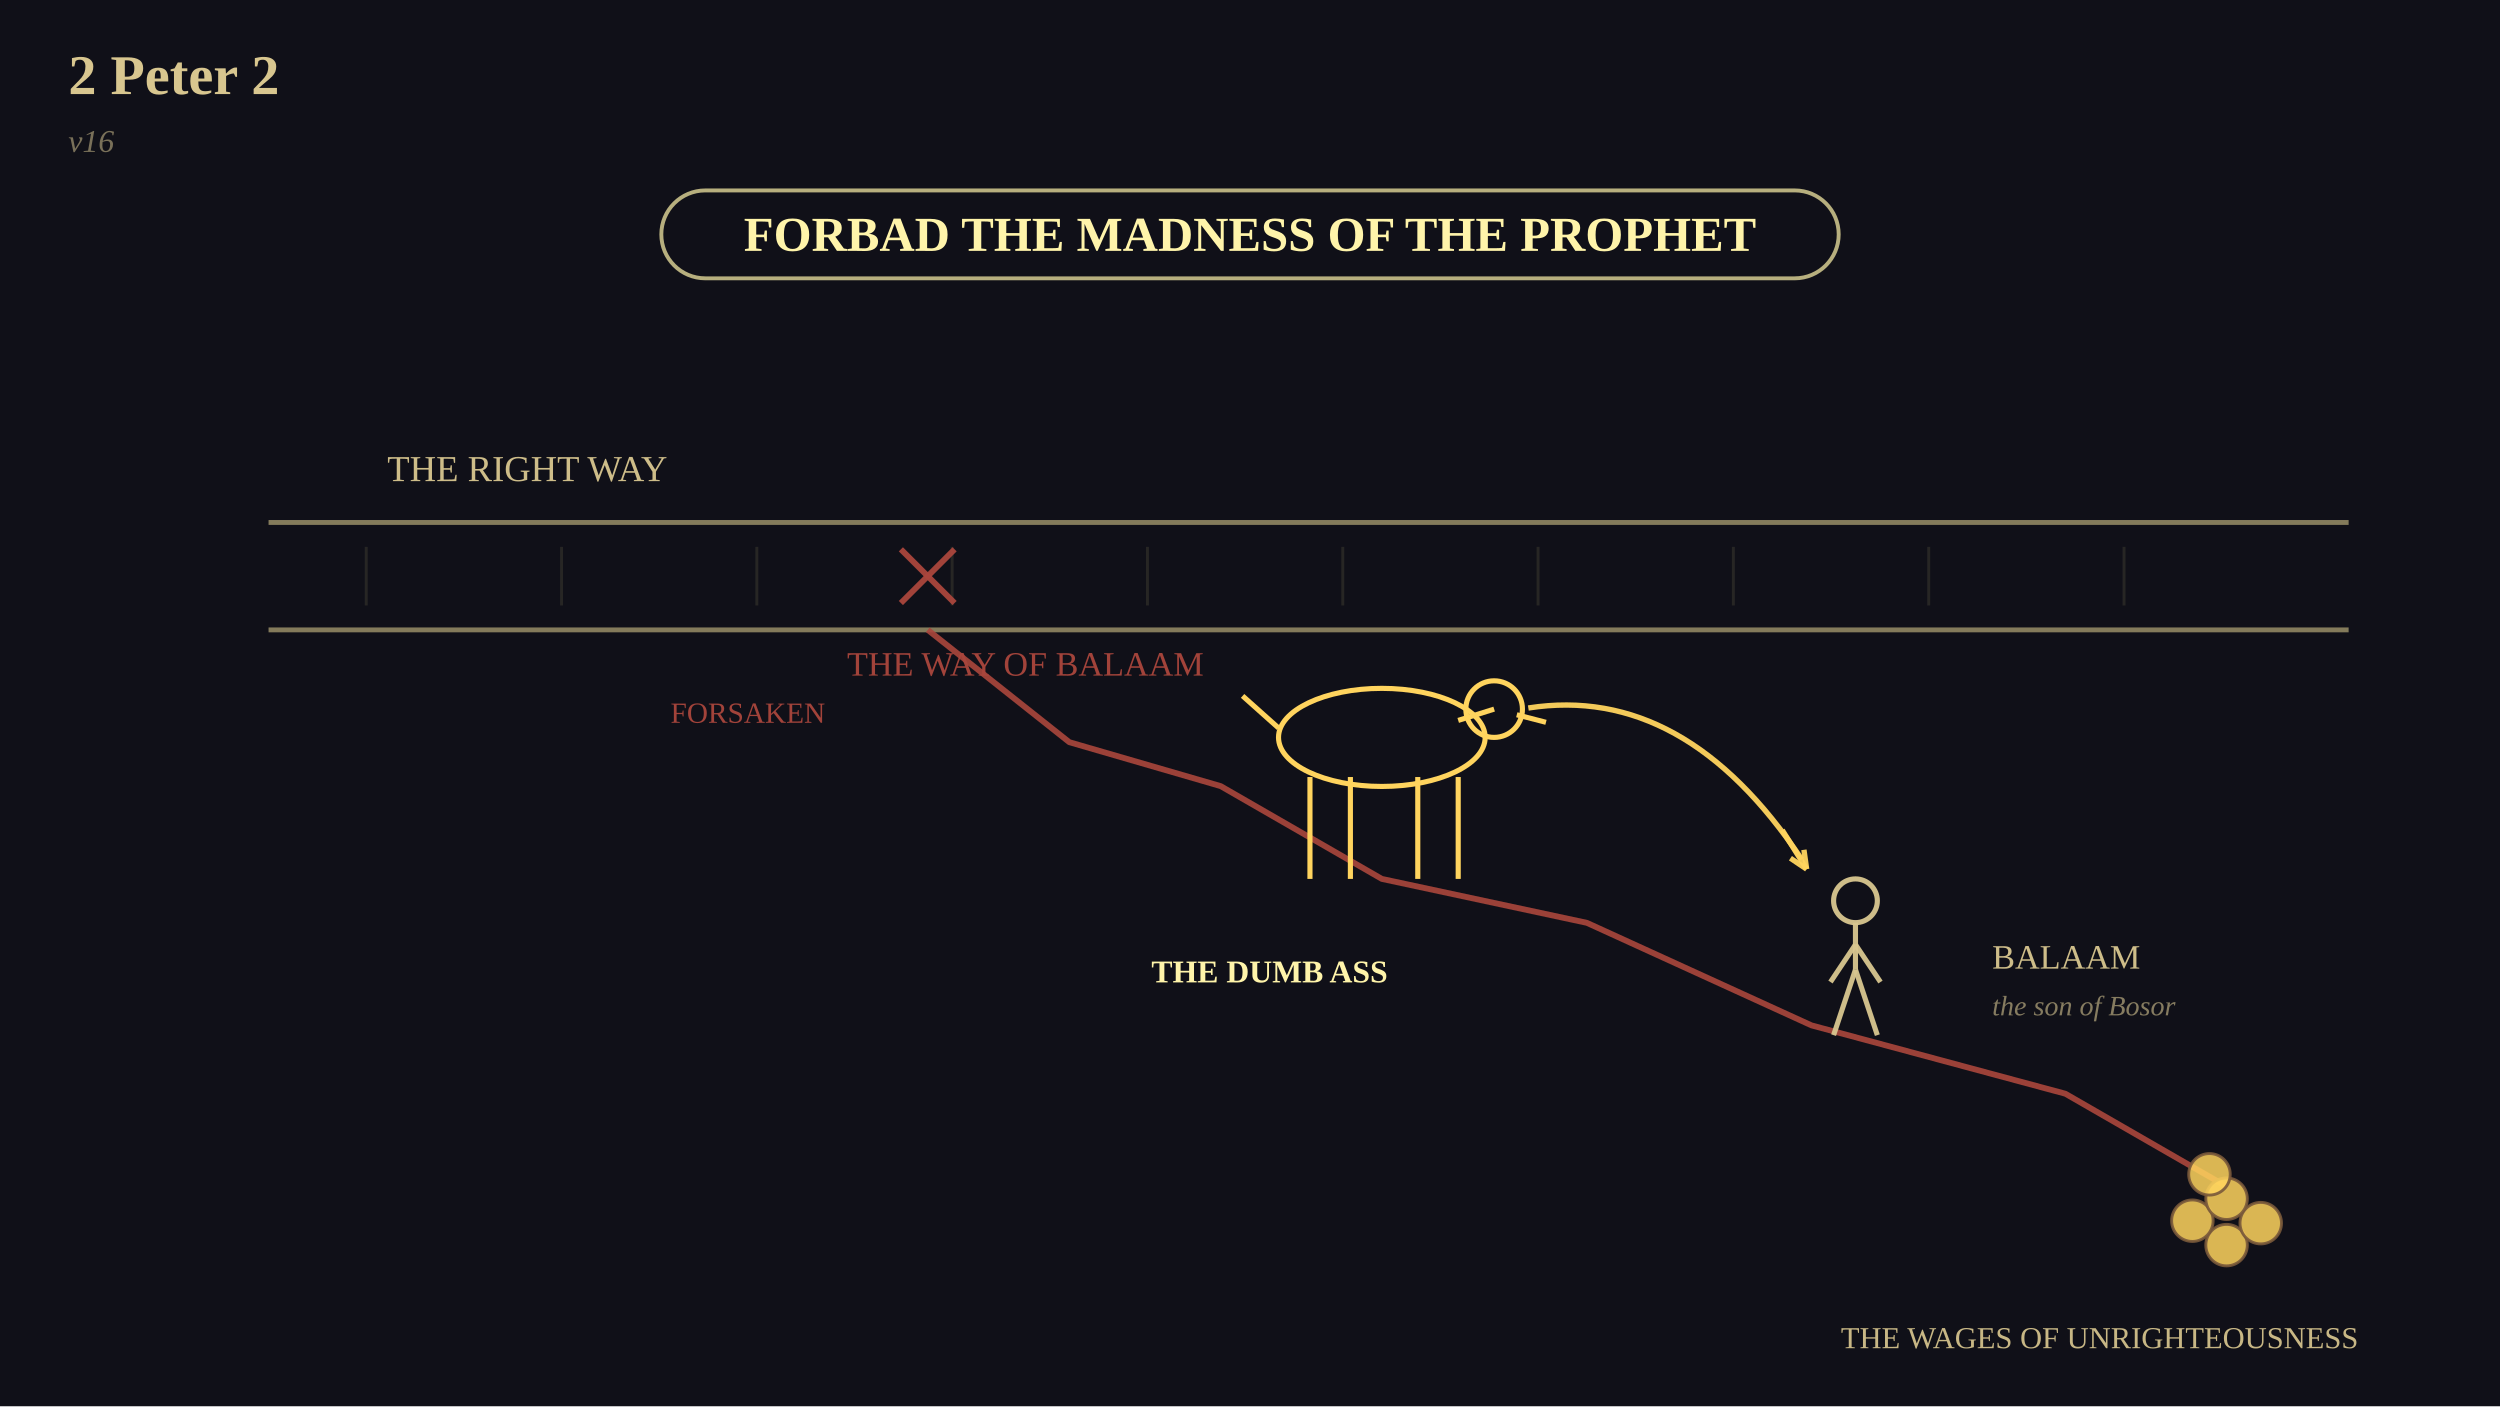
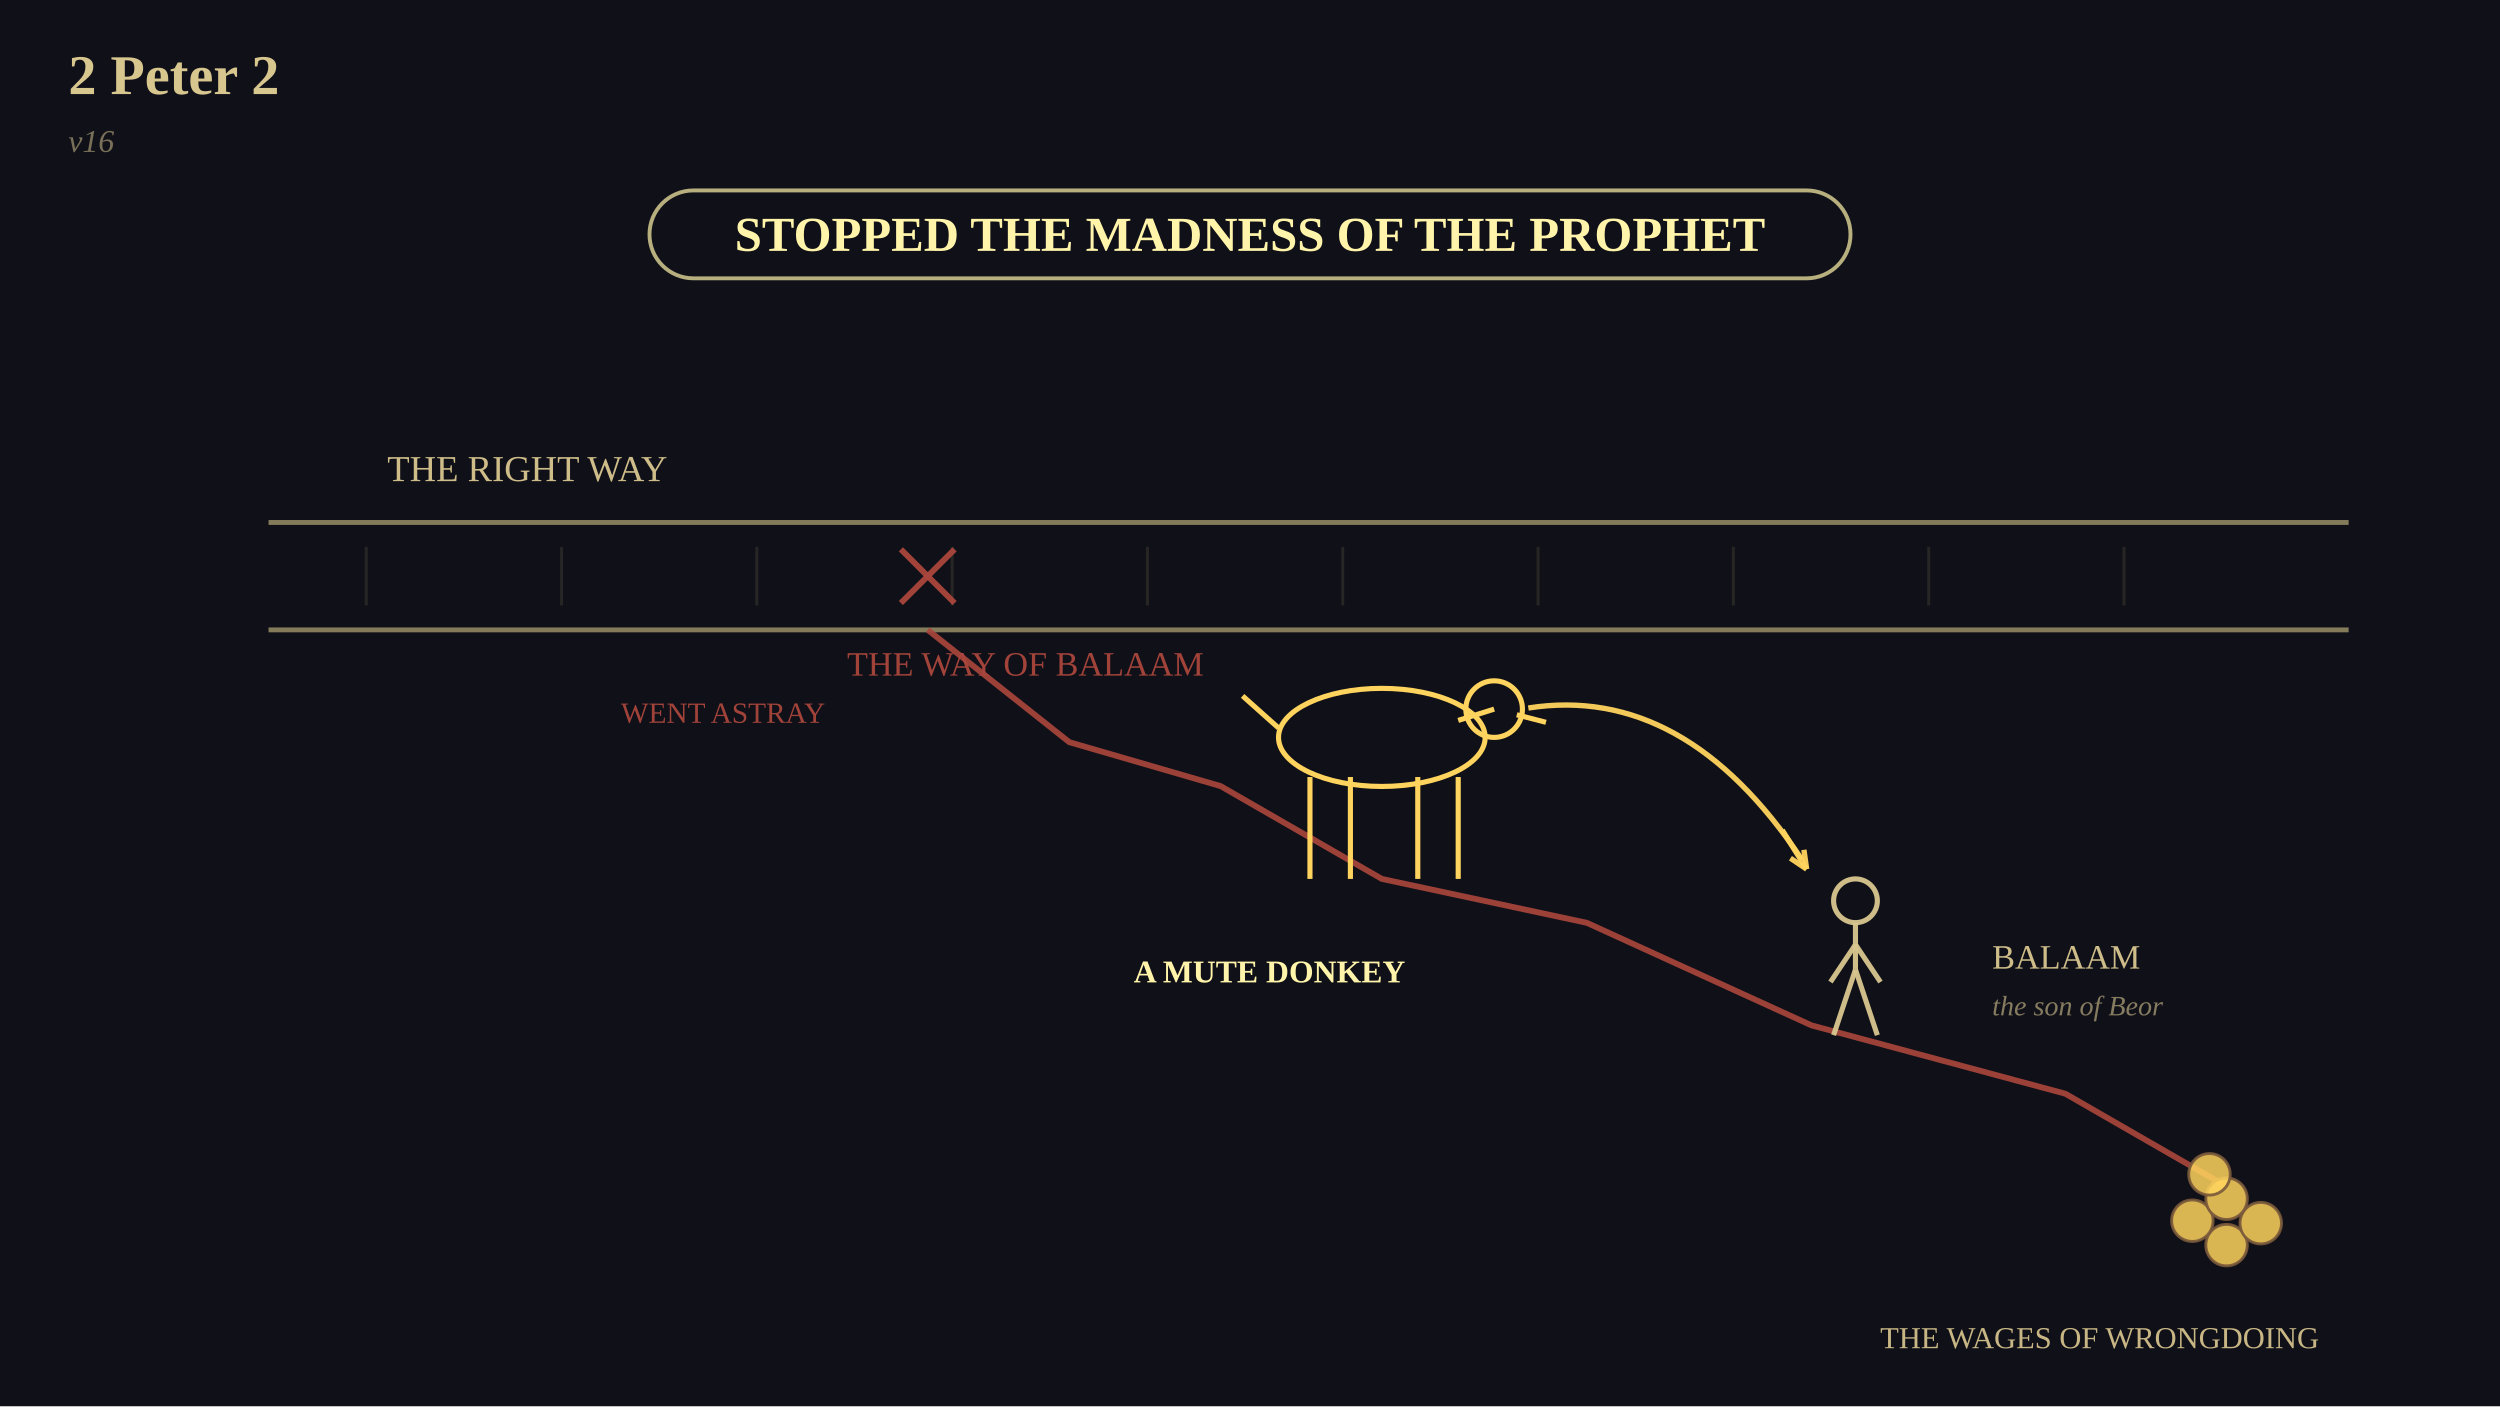
<svg xmlns="http://www.w3.org/2000/svg" viewBox="0 0 1024 576" width="1024" height="576" font-family="Georgia, 'Times New Roman', serif">
  <rect x="0" y="0" width="1024" height="576" fill="rgb(16,16,24)" />
  <text x="28" y="24" font-size="23" text-anchor="start" dominant-baseline="text-before-edge" fill="rgb(216,198,143)" font-family="Georgia, 'Times New Roman', serif" font-weight="bold">2 Peter 2</text>
  <text x="28" y="54" font-size="13" text-anchor="start" dominant-baseline="text-before-edge" fill="rgb(140,130,100)" font-family="Georgia, 'Times New Roman', serif" fill-opacity="0.847" font-style="italic">v16</text>
  <line x1="110" y1="214" x2="962" y2="214" stroke="rgb(138,129,95)" stroke-width="2" stroke-opacity="0.949" />
  <line x1="110" y1="258" x2="962" y2="258" stroke="rgb(138,129,95)" stroke-width="2" stroke-opacity="0.949" />
  <line x1="150" y1="224" x2="150" y2="248" stroke="rgb(74,70,56)" stroke-width="1.2" stroke-opacity="0.400" />
  <line x1="230" y1="224" x2="230" y2="248" stroke="rgb(74,70,56)" stroke-width="1.2" stroke-opacity="0.400" />
  <line x1="310" y1="224" x2="310" y2="248" stroke="rgb(74,70,56)" stroke-width="1.2" stroke-opacity="0.400" />
  <line x1="390" y1="224" x2="390" y2="248" stroke="rgb(74,70,56)" stroke-width="1.2" stroke-opacity="0.400" />
  <line x1="470" y1="224" x2="470" y2="248" stroke="rgb(74,70,56)" stroke-width="1.2" stroke-opacity="0.400" />
  <line x1="550" y1="224" x2="550" y2="248" stroke="rgb(74,70,56)" stroke-width="1.2" stroke-opacity="0.400" />
  <line x1="630" y1="224" x2="630" y2="248" stroke="rgb(74,70,56)" stroke-width="1.2" stroke-opacity="0.400" />
  <line x1="710" y1="224" x2="710" y2="248" stroke="rgb(74,70,56)" stroke-width="1.2" stroke-opacity="0.400" />
  <line x1="790" y1="224" x2="790" y2="248" stroke="rgb(74,70,56)" stroke-width="1.2" stroke-opacity="0.400" />
  <line x1="870" y1="224" x2="870" y2="248" stroke="rgb(74,70,56)" stroke-width="1.2" stroke-opacity="0.400" />
  <text x="216" y="192" font-size="15" text-anchor="middle" dominant-baseline="central" fill="rgb(216,198,143)" font-family="Georgia, 'Times New Roman', serif" fill-opacity="0.949">THE RIGHT WAY</text>
  <polyline points="380,258 438,304 500,322 566,360 650,378 742,420 846,448 912,486" stroke-linejoin="round" fill="none" stroke="rgb(170,70,60)" stroke-width="2.4" stroke-opacity="0.898" />
  <line x1="369" y1="225" x2="391" y2="247" stroke="rgb(170,70,60)" stroke-width="2.4" stroke-opacity="0.949" />
  <line x1="369" y1="247" x2="391" y2="225" stroke="rgb(170,70,60)" stroke-width="2.4" stroke-opacity="0.949" />
-   <text x="338" y="292" font-size="12" text-anchor="end" dominant-baseline="central" fill="rgb(170,70,60)" font-family="Georgia, 'Times New Roman', serif" fill-opacity="0.949">FORSAKEN</text>
+   <text x="338" y="292" font-size="12" text-anchor="end" dominant-baseline="central" fill="rgb(170,70,60)" font-family="Georgia, 'Times New Roman', serif" fill-opacity="0.949">WENT ASTRAY</text>
  <text x="420" y="272" font-size="14" text-anchor="middle" dominant-baseline="central" fill="rgb(170,70,60)" font-family="Georgia, 'Times New Roman', serif" fill-opacity="0.949">THE WAY OF BALAAM</text>
  <circle cx="912" cy="510" r="8.5" fill="rgb(255,212,94)" fill-opacity="0.847" stroke="rgb(120,88,58)" stroke-width="1.2" stroke-opacity="0.898" />
  <circle cx="898" cy="500" r="8.5" fill="rgb(255,212,94)" fill-opacity="0.847" stroke="rgb(120,88,58)" stroke-width="1.2" stroke-opacity="0.898" />
  <circle cx="926" cy="501" r="8.5" fill="rgb(255,212,94)" fill-opacity="0.847" stroke="rgb(120,88,58)" stroke-width="1.2" stroke-opacity="0.898" />
  <circle cx="912" cy="491" r="8.5" fill="rgb(255,212,94)" fill-opacity="0.847" stroke="rgb(120,88,58)" stroke-width="1.2" stroke-opacity="0.898" />
  <circle cx="905" cy="481" r="8.5" fill="rgb(255,212,94)" fill-opacity="0.847" stroke="rgb(120,88,58)" stroke-width="1.2" stroke-opacity="0.898" />
-   <text x="860" y="548" font-size="12.5" text-anchor="middle" dominant-baseline="central" fill="rgb(216,198,143)" font-family="Georgia, 'Times New Roman', serif" fill-opacity="0.918">THE WAGES OF UNRIGHTEOUSNESS</text>
+   <text x="860" y="548" font-size="12.5" text-anchor="middle" dominant-baseline="central" fill="rgb(216,198,143)" font-family="Georgia, 'Times New Roman', serif" fill-opacity="0.918">THE WAGES OF WRONGDOING</text>
  <circle cx="760" cy="368.96" r="8.96" fill="none" stroke="rgb(216,198,143)" stroke-width="2.1" stroke-opacity="0.949" />
  <line x1="760" y1="377.92" x2="760" y2="397.12" stroke="rgb(216,198,143)" stroke-width="2.1" stroke-opacity="0.949" />
  <line x1="760" y1="386.88" x2="749.76" y2="402.24" stroke="rgb(216,198,143)" stroke-width="2.1" stroke-opacity="0.949" />
  <line x1="760" y1="386.88" x2="770.24" y2="402.24" stroke="rgb(216,198,143)" stroke-width="2.1" stroke-opacity="0.949" />
  <line x1="760" y1="397.12" x2="751.04" y2="424" stroke="rgb(216,198,143)" stroke-width="2.1" stroke-opacity="0.949" />
  <line x1="760" y1="397.12" x2="768.96" y2="424" stroke="rgb(216,198,143)" stroke-width="2.1" stroke-opacity="0.949" />
  <text x="816" y="392" font-size="14" text-anchor="start" dominant-baseline="central" fill="rgb(216,198,143)" font-family="Georgia, 'Times New Roman', serif" fill-opacity="0.949">BALAAM</text>
-   <text x="816" y="412" font-size="11.5" text-anchor="start" dominant-baseline="central" fill="rgb(140,130,100)" font-family="Georgia, 'Times New Roman', serif" fill-opacity="0.949" font-style="italic">the son of Bosor</text>
+   <text x="816" y="412" font-size="11.5" text-anchor="start" dominant-baseline="central" fill="rgb(140,130,100)" font-family="Georgia, 'Times New Roman', serif" fill-opacity="0.949" font-style="italic">the son of Beor</text>
  <ellipse cx="566" cy="302.04" rx="42.32" ry="20.09" fill="none" stroke="rgb(255,212,94)" stroke-width="2.1" />
  <line x1="536.56" y1="318.27" x2="536.56" y2="360" stroke="rgb(255,212,94)" stroke-width="2.1" />
  <line x1="553.12" y1="318.27" x2="553.12" y2="360" stroke="rgb(255,212,94)" stroke-width="2.1" />
  <line x1="580.72" y1="318.27" x2="580.72" y2="360" stroke="rgb(255,212,94)" stroke-width="2.1" />
  <line x1="597.28" y1="318.27" x2="597.28" y2="360" stroke="rgb(255,212,94)" stroke-width="2.1" />
  <line x1="597.28" y1="295.08" x2="612" y2="290.45" stroke="rgb(255,212,94)" stroke-width="2.1" />
  <circle cx="612" cy="290.45" r="11.59" fill="none" stroke="rgb(255,212,94)" stroke-width="2.1" />
  <line x1="621.27" y1="292.77" x2="633.23" y2="295.86" stroke="rgb(255,212,94)" stroke-width="2.1" />
  <line x1="523.68" y1="298.18" x2="508.96" y2="285.04" stroke="rgb(255,212,94)" stroke-width="2.1" />
-   <text x="520" y="398" font-size="13" text-anchor="middle" dominant-baseline="central" fill="rgb(255,244,170)" font-family="Georgia, 'Times New Roman', serif" font-weight="bold">THE DUMB ASS</text>
+   <text x="520" y="398" font-size="13" text-anchor="middle" dominant-baseline="central" fill="rgb(255,244,170)" font-family="Georgia, 'Times New Roman', serif" font-weight="bold">A MUTE DONKEY</text>
  <path d="M626,290 Q690,280 738,352" fill="none" stroke="rgb(255,212,94)" stroke-width="2.2" stroke-opacity="0.949" />
  <line x1="730" y1="340" x2="740" y2="356" stroke="rgb(255,212,94)" stroke-width="2.2" stroke-opacity="0.949" />
  <line x1="740" y1="356" x2="738.89" y2="348.08" stroke="rgb(255,212,94)" stroke-width="2.2" stroke-opacity="0.949" />
  <line x1="740" y1="356" x2="733.36" y2="351.53" stroke="rgb(255,212,94)" stroke-width="2.2" stroke-opacity="0.949" />
-   <text x="512" y="96" font-size="20" text-anchor="middle" dominant-baseline="central" fill="rgb(255,244,170)" font-family="Georgia, 'Times New Roman', serif" font-weight="bold">FORBAD THE MADNESS OF THE PROPHET</text>
-   <rect x="270.88" y="78" width="482.25" height="36" rx="18" fill="none" stroke="rgb(255,244,170)" stroke-width="1.6" stroke-opacity="0.698" />
+   <text x="512" y="96" font-size="20" text-anchor="middle" dominant-baseline="central" fill="rgb(255,244,170)" font-family="Georgia, 'Times New Roman', serif" font-weight="bold">STOPPED THE MADNESS OF THE PROPHET</text>
+   <rect x="266.03" y="78" width="491.94" height="36" rx="18" fill="none" stroke="rgb(255,244,170)" stroke-width="1.6" stroke-opacity="0.698" />
</svg>
